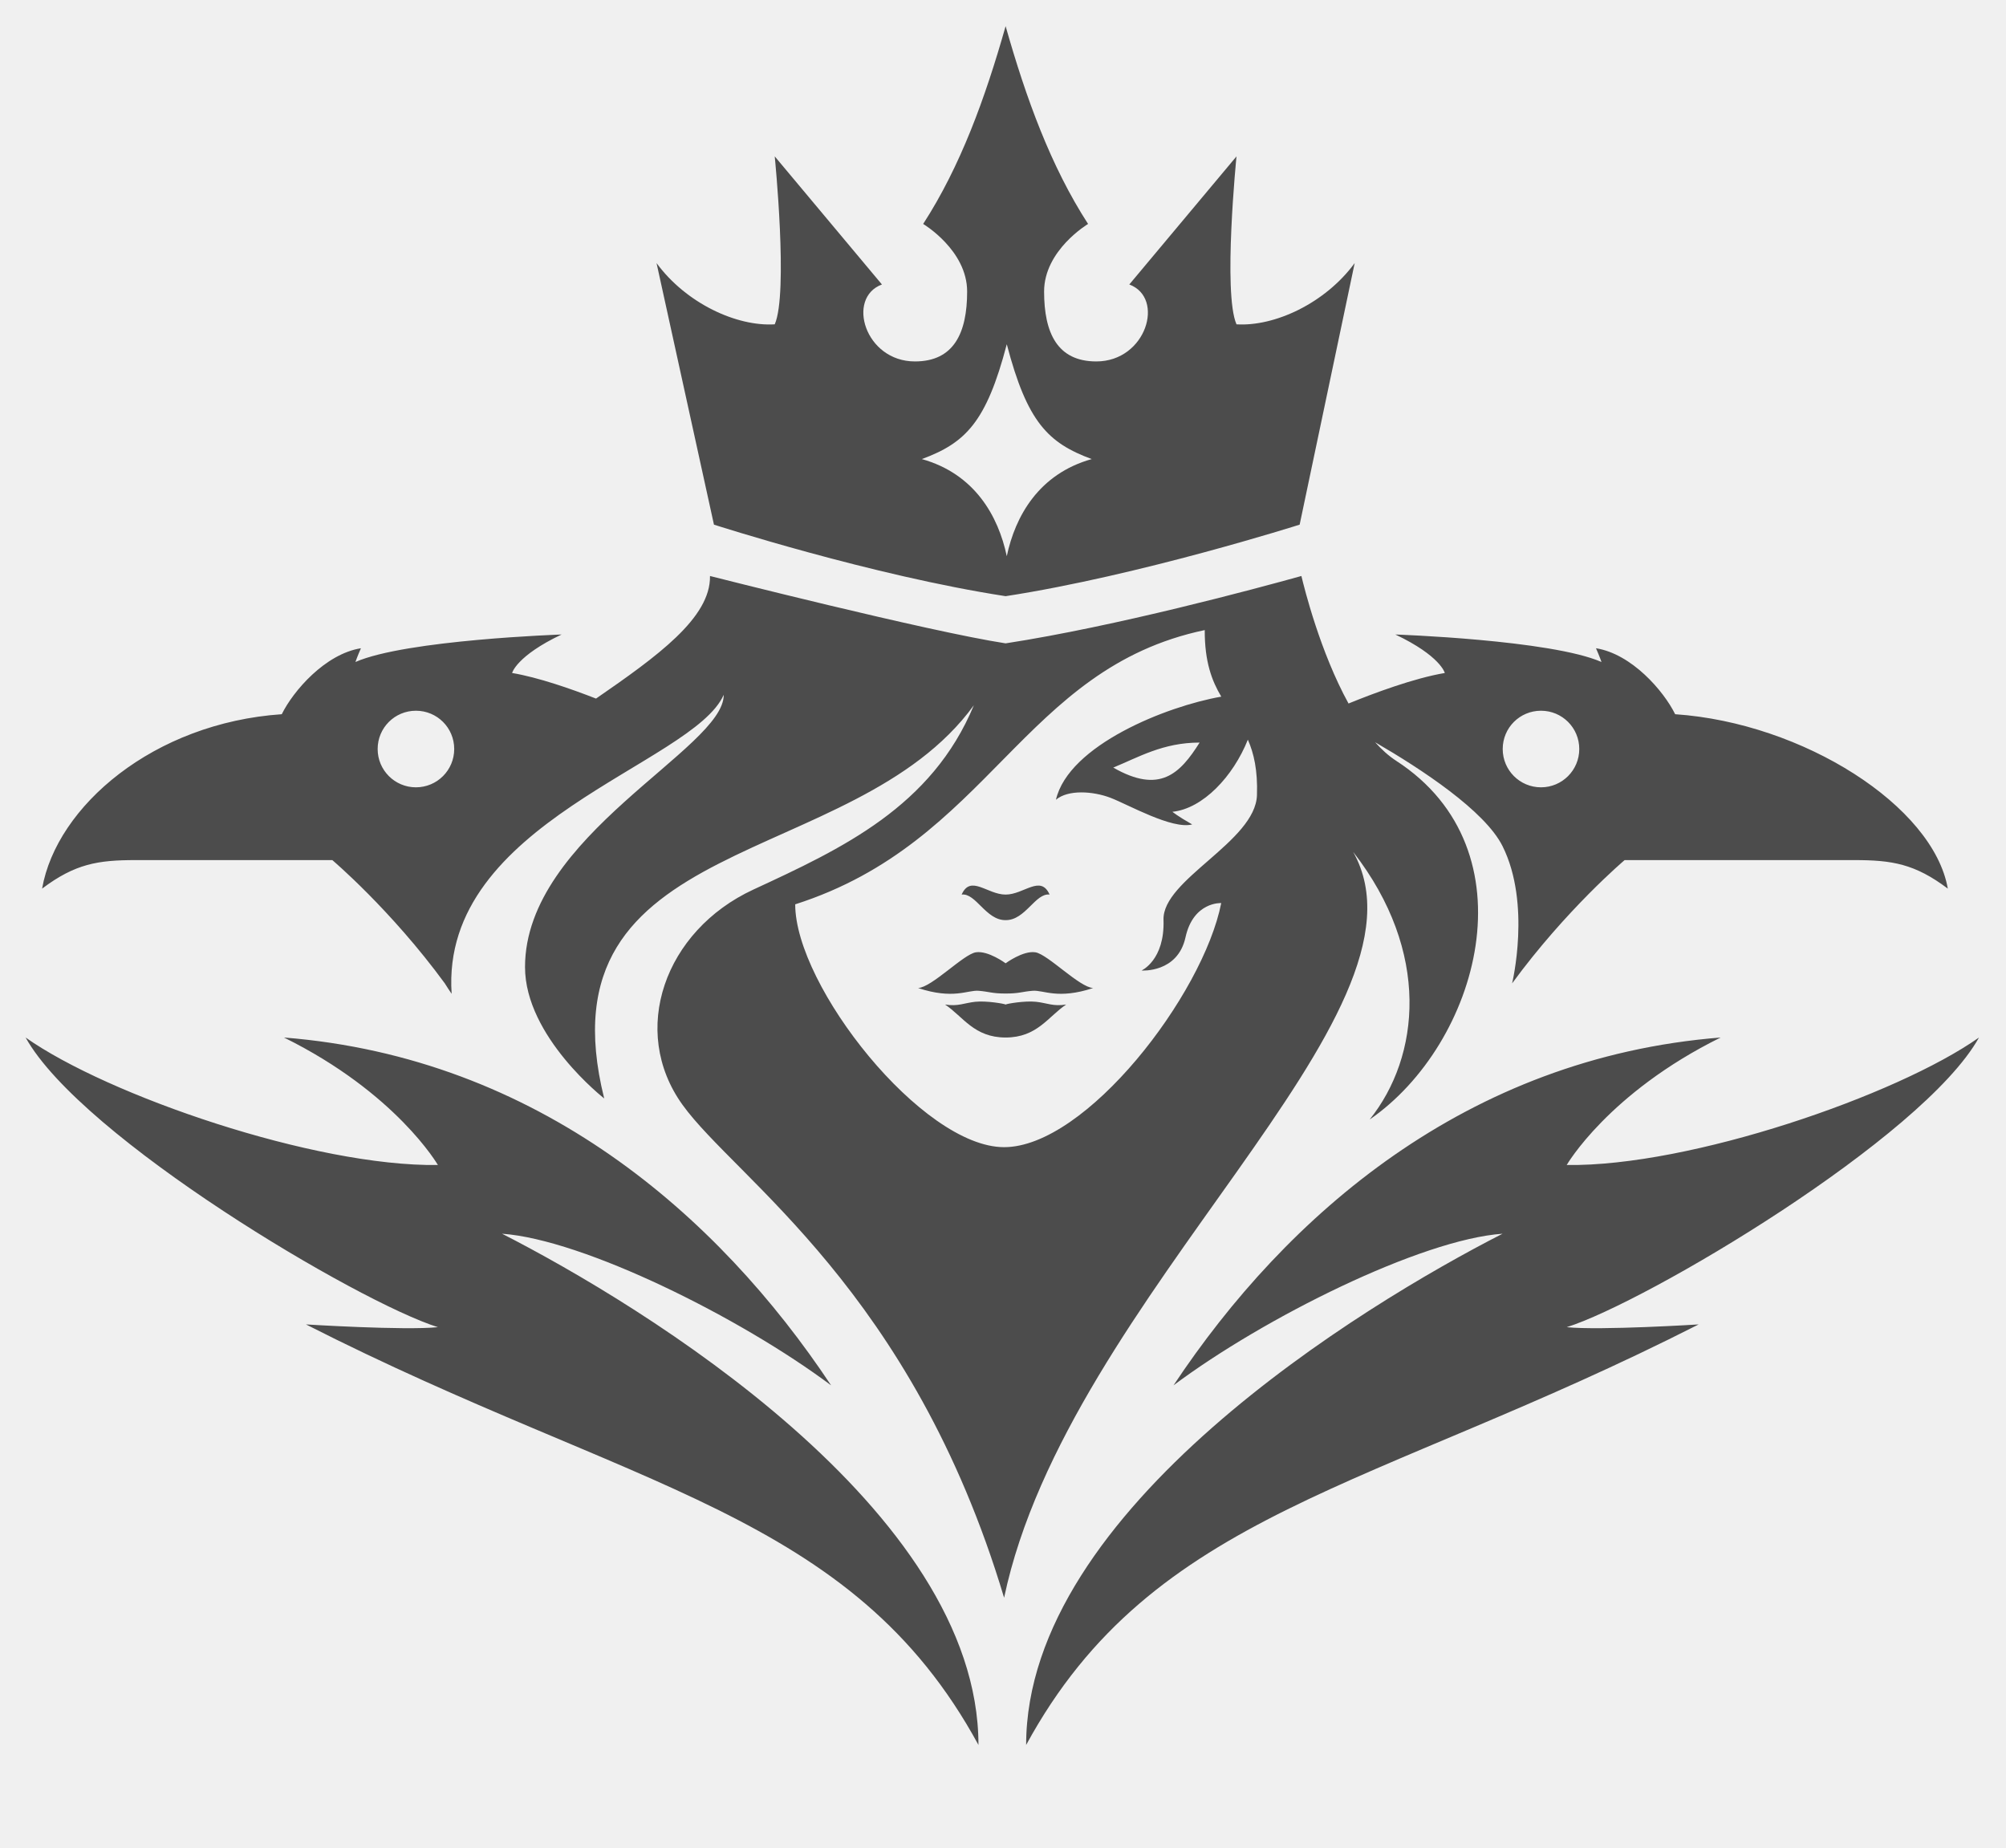
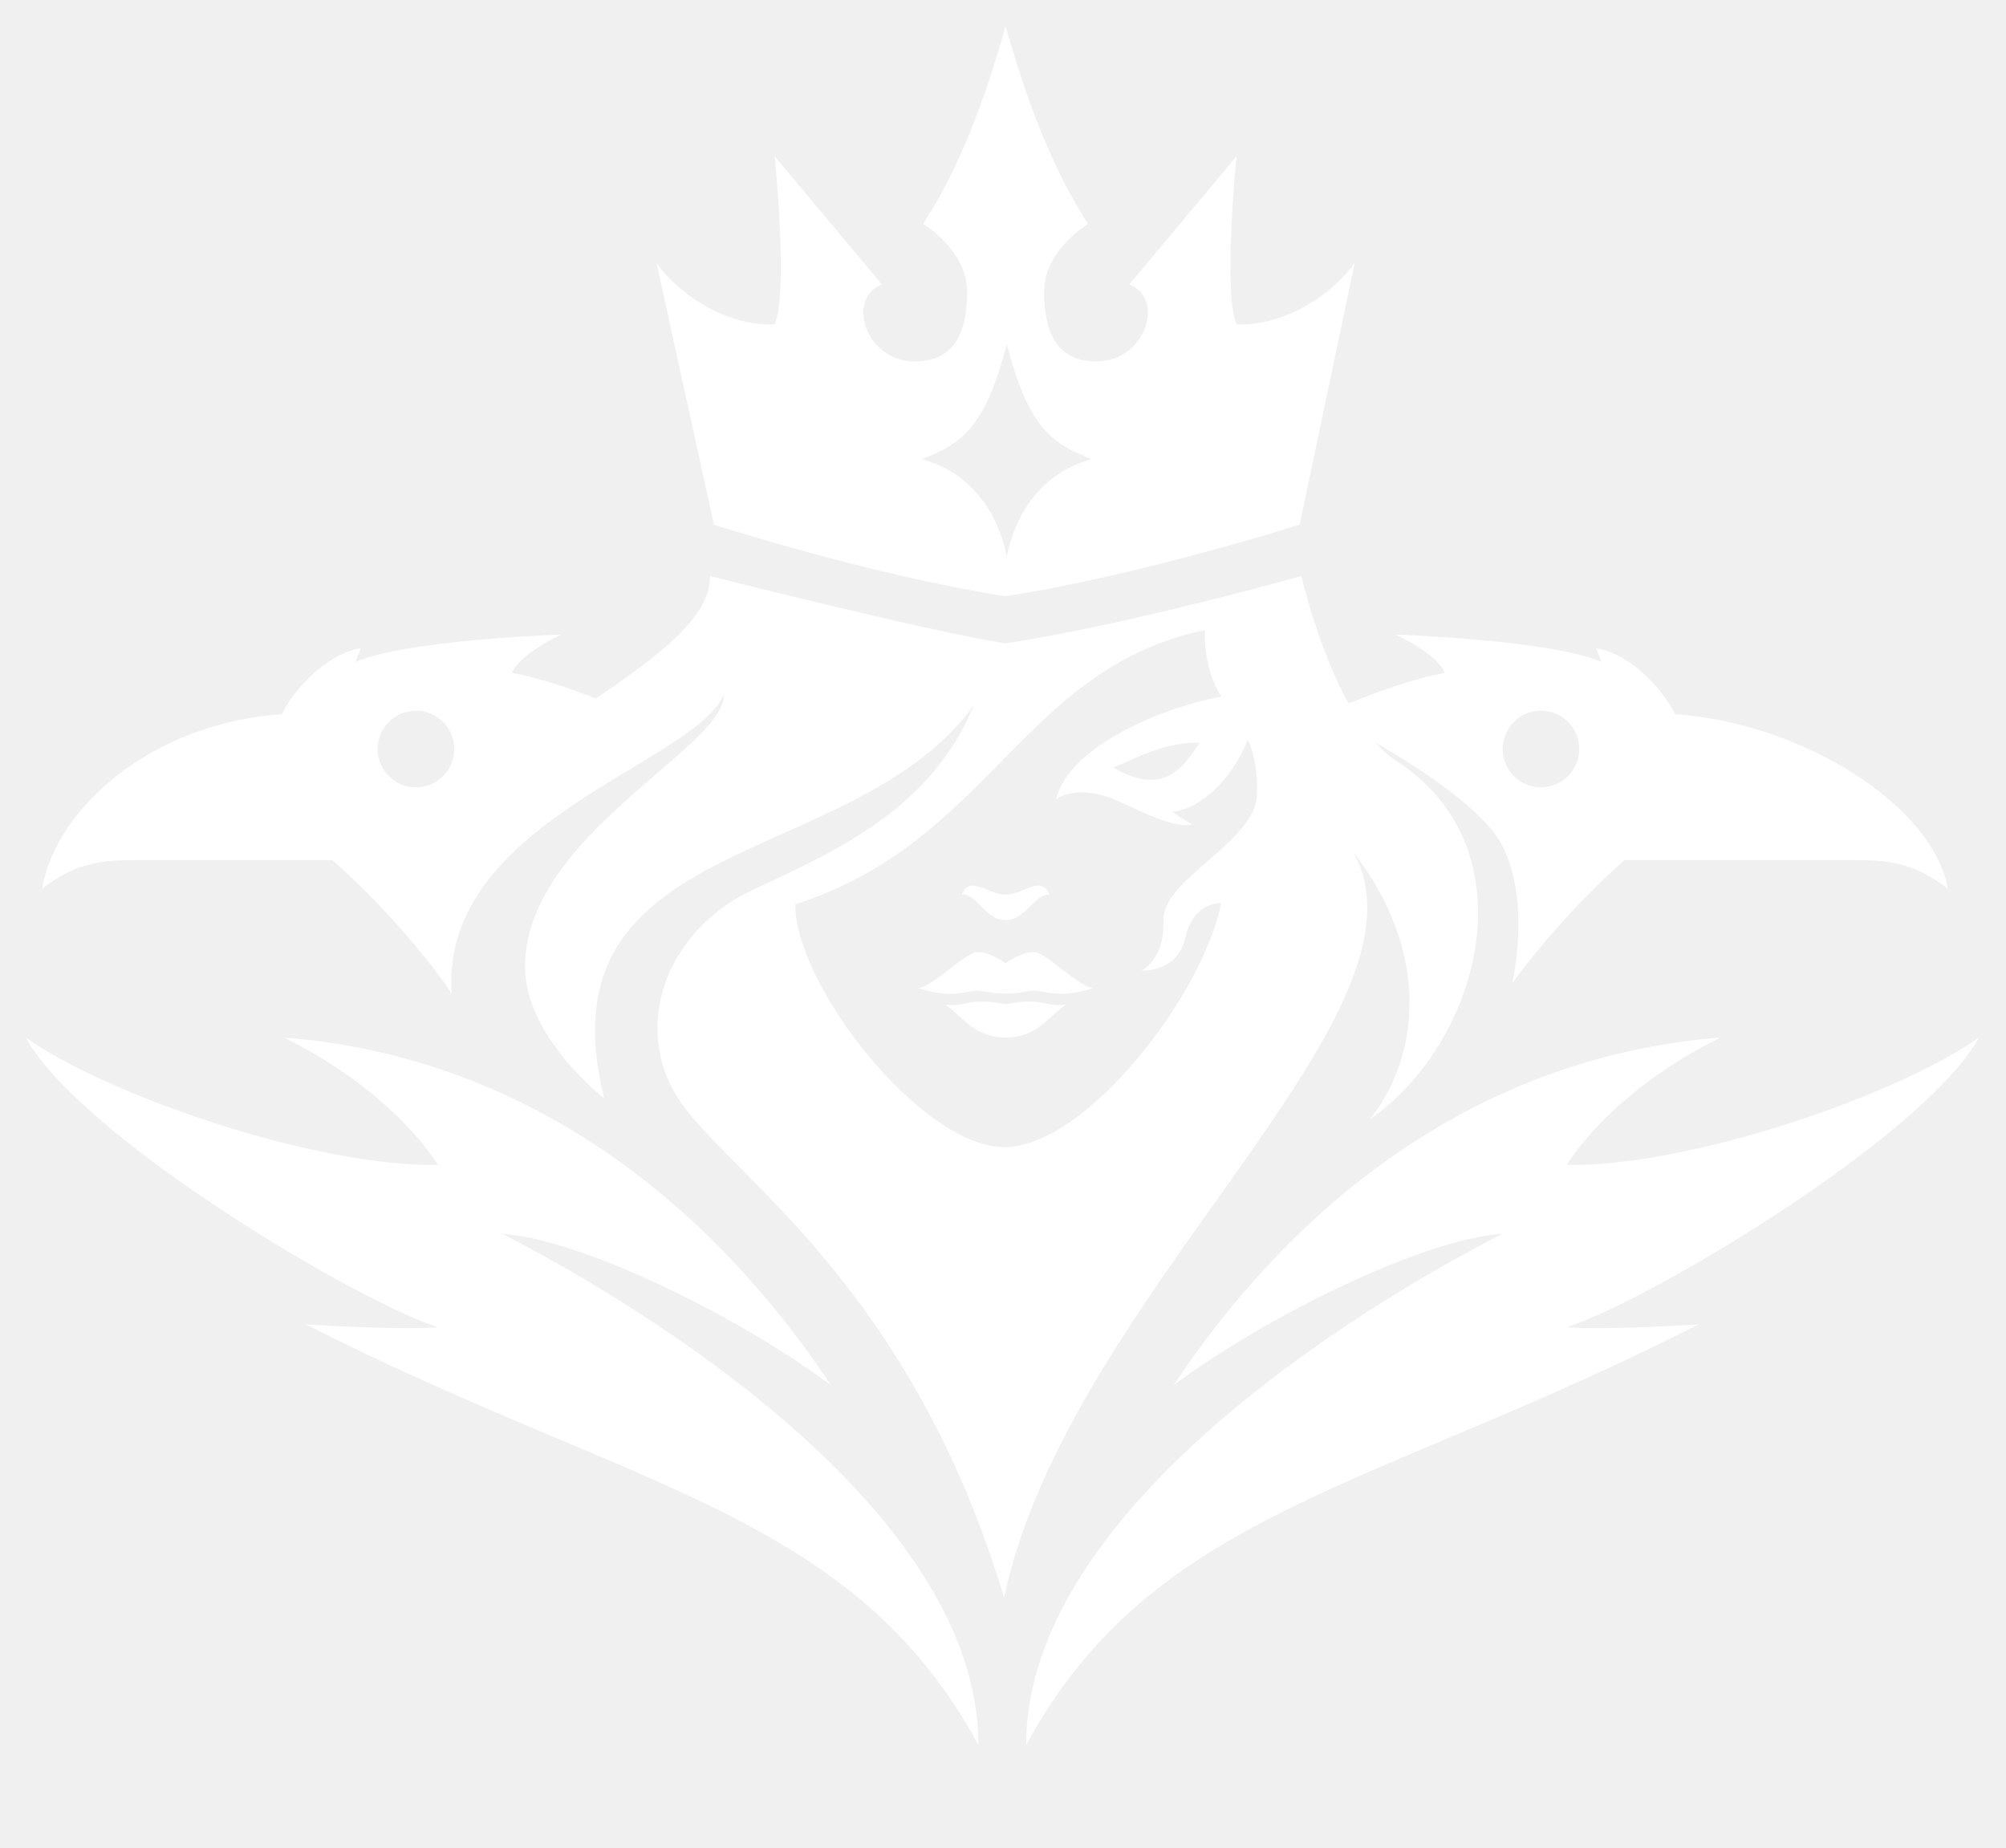
<svg xmlns="http://www.w3.org/2000/svg" width="100%" height="100%" viewBox="0 0 848 781" version="1.1" xml:space="preserve" style="fill-rule:evenodd;clip-rule:evenodd;stroke-linejoin:round;stroke-miterlimit:2;">
  <g transform="matrix(1,0,0,1,-1973.642,-186.2101)">
    <g id="CROW-QUEEN" transform="matrix(0.828125,0,0,0.50819,1973.642,186.2101)">
      <rect x="0" y="0" width="1024" height="1536" style="fill:none;" />
      <g transform="matrix(1.403061,0,0,2.286369,-2892.669,-487.3648)">
-         <path d="M2223.52,570.926C2203.886,544.088 2182.586,526.072 2182.586,526.072L2111,526.072C2097.324,526.072 2089.018,527.403 2077,536.451C2082.276,506.408 2117.608,476.185 2164.198,473C2168.389,464.487 2180.021,451.072 2193,449C2191.613,452.168 2191,454 2191,454C2209.459,445.928 2266,444 2266,444C2249.533,451.817 2248,458 2248,458C2257.542,459.612 2269.479,463.778 2278.535,467.312C2300.82,451.926 2320.274,437.929 2320,422.714C2320,422.714 2399.254,442.866 2427.553,447.221C2467.823,441.024 2518.723,427.291 2535.168,422.714C2536.203,427.089 2541.994,450.372 2552.315,469.106C2561.578,465.328 2576.12,459.897 2587.346,458C2587.346,458 2585.813,451.817 2569.346,444C2569.346,444 2625.887,445.928 2644.346,454C2644.346,454 2643.733,452.168 2642.346,449C2655.325,451.072 2666.957,464.487 2671.148,473C2717.738,476.185 2765.07,506.408 2770.346,536.451C2758.328,527.403 2750.022,526.072 2736.346,526.072L2652.76,526.072C2652.76,526.072 2631.46,544.088 2611.826,570.926C2611.826,570.926 2618.841,542.007 2608.346,521C2601.908,508.113 2578.851,492.974 2561.987,483.195C2564.395,485.895 2566.96,488.203 2569.68,489.967C2619.805,522.454 2599.758,593.041 2560,620.454C2578.354,597.569 2582.298,559.523 2554,523.094C2587.107,582.126 2450.234,684.072 2427,794.438C2393.503,682.583 2329.375,642.027 2310,615.102C2290.625,588.176 2303.465,551.748 2335.782,536.794C2368.099,521.84 2400.669,506.667 2416,469.739C2371.911,530.404 2257.18,515.162 2281.508,612.789C2281.508,612.789 2252.688,590.33 2252.701,564.961C2252.726,517.11 2325.187,485.497 2324.991,465.939C2313.82,491.343 2221.732,512.074 2226,574.715C2225.119,573.44 2224.293,572.177 2223.52,570.926ZM2506.016,466.61C2502.643,460.95 2499.952,454.033 2500,442.39C2433.484,456.371 2421.906,519.481 2351,542.166C2351,571.929 2397.237,630.512 2427,630.512C2456.763,630.512 2499.386,575.182 2506,541.702C2506,541.702 2495.862,541.128 2493,554.171C2490.138,567.214 2477,566.245 2477,566.245C2477,566.245 2485.491,562.48 2485,547.819C2484.509,533.157 2518.44,519.367 2519,502.438C2519.299,493.407 2517.873,487.221 2515.685,482.258C2510.363,495.621 2499.351,507.35 2488.241,508.499C2488.241,508.499 2490.147,510.107 2495.436,513.098C2488.127,515.006 2472.18,505.892 2465.757,503.427C2459.334,500.963 2450.269,500.37 2445.862,504.121C2450.472,484.256 2486.141,470.065 2506.016,466.61ZM2427.553,574.619C2422.492,574.619 2421.697,573.942 2417.701,573.619C2413.704,573.297 2408.576,576.862 2395.701,572.619C2400.732,572.363 2412.224,560.314 2416.726,559.619C2421.227,558.925 2427.553,563.619 2427.553,563.619C2427.553,563.619 2433.879,558.925 2438.381,559.619C2442.882,560.314 2454.374,572.363 2459.406,572.619C2446.53,576.862 2441.402,573.297 2437.406,573.619C2433.409,573.942 2432.614,574.619 2427.553,574.619ZM2427.553,547.916C2420.361,547.997 2416.733,537.96 2411.553,538.619C2414.82,531.252 2420.893,538.619 2427.553,538.619C2434.214,538.619 2440.286,531.252 2443.553,538.619C2438.373,537.96 2434.745,547.997 2427.553,547.916ZM2427.553,590.619C2416.089,590.619 2412.109,583.044 2405.526,578.619C2410.242,579.389 2412.457,578.05 2416.526,577.619C2420.596,577.189 2427.161,578.338 2427.553,578.619C2427.945,578.338 2434.511,577.189 2438.58,577.619C2442.649,578.05 2444.864,579.389 2449.58,578.619C2442.997,583.044 2439.017,590.619 2427.553,590.619ZM2199.085,485.665C2199.085,493.363 2205.319,499.597 2213.007,499.597C2220.715,499.597 2226.938,493.363 2226.938,485.665C2226.938,477.926 2220.715,471.733 2213.007,471.733C2205.319,471.733 2199.085,477.926 2199.085,485.665ZM2636.261,485.665C2636.261,477.926 2630.027,471.733 2622.339,471.733C2614.631,471.733 2608.408,477.926 2608.408,485.665C2608.408,493.363 2614.631,499.597 2622.339,499.597C2630.027,499.597 2636.261,493.363 2636.261,485.665ZM2466.713,492.413C2483.625,502.116 2490.996,494.653 2498.134,483.317C2484.738,483.317 2475.795,488.722 2466.713,492.413ZM2427.553,430.057C2378.832,422.56 2321.438,404.032 2321.438,404.032L2300.553,308.873C2311.33,323.545 2329.736,332.019 2343.553,331.155C2348.537,319.885 2343.553,270.053 2343.553,270.053L2382.553,316.656C2369.47,321.53 2376.37,344.655 2394.553,344.655C2408.737,344.655 2413.553,334.293 2413.553,319.222C2413.553,304.151 2397.553,294.637 2397.553,294.637C2411.111,273.695 2420.13,248.87 2427.553,222.68C2434.976,248.87 2443.995,273.695 2457.553,294.637C2457.553,294.637 2441.553,304.151 2441.553,319.222C2441.553,334.293 2446.37,344.655 2460.553,344.655C2478.737,344.655 2485.636,321.53 2472.553,316.656L2511.553,270.053C2511.553,270.053 2506.569,319.885 2511.553,331.155C2525.371,332.019 2543.777,323.545 2554.553,308.873L2534.529,404.032C2534.529,404.032 2476.274,422.56 2427.553,430.057ZM2458.879,380.179C2443.023,374.309 2435.419,366.812 2427.981,338.417L2427.981,338.379L2427.976,338.398L2427.971,338.379L2427.971,338.417C2420.534,366.812 2412.93,374.309 2397.074,380.179C2416.311,385.56 2424.906,400.938 2427.971,415.497L2427.971,415.543L2427.976,415.52L2427.981,415.543L2427.981,415.497C2431.046,400.938 2439.642,385.56 2458.879,380.179ZM2364.057,717.164C2331.167,692.554 2274.002,664.106 2244.336,662C2295.145,687.945 2417.645,762.329 2417.673,848C2371.444,762.969 2291.956,755.478 2173,695C2173,695 2208.816,697.24 2221,696C2192.235,686.991 2091.445,627.304 2071,590.619C2100.886,611.721 2176.188,637.64 2221,637C2221,637 2205.879,610.814 2165,590.619C2257.408,597.96 2322.928,655.224 2364.057,717.164ZM2488.636,717.164C2529.765,655.224 2595.285,597.96 2687.693,590.619C2646.813,610.814 2631.693,637 2631.693,637C2676.505,637.64 2751.807,611.721 2781.693,590.619C2761.248,627.304 2660.458,686.991 2631.693,696C2643.876,697.24 2679.693,695 2679.693,695C2560.737,755.478 2481.248,762.969 2435.02,848C2435.048,762.329 2557.548,687.945 2608.356,662C2578.69,664.106 2521.526,692.554 2488.636,717.164Z" style="fill:rgb(76,76,76);" />
+         <path d="M2223.52,570.926C2203.886,544.088 2182.586,526.072 2182.586,526.072L2111,526.072C2097.324,526.072 2089.018,527.403 2077,536.451C2082.276,506.408 2117.608,476.185 2164.198,473C2168.389,464.487 2180.021,451.072 2193,449C2191.613,452.168 2191,454 2191,454C2209.459,445.928 2266,444 2266,444C2249.533,451.817 2248,458 2248,458C2257.542,459.612 2269.479,463.778 2278.535,467.312C2300.82,451.926 2320.274,437.929 2320,422.714C2320,422.714 2399.254,442.866 2427.553,447.221C2467.823,441.024 2518.723,427.291 2535.168,422.714C2536.203,427.089 2541.994,450.372 2552.315,469.106C2561.578,465.328 2576.12,459.897 2587.346,458C2587.346,458 2585.813,451.817 2569.346,444C2569.346,444 2625.887,445.928 2644.346,454C2644.346,454 2643.733,452.168 2642.346,449C2655.325,451.072 2666.957,464.487 2671.148,473C2717.738,476.185 2765.07,506.408 2770.346,536.451C2758.328,527.403 2750.022,526.072 2736.346,526.072L2652.76,526.072C2652.76,526.072 2631.46,544.088 2611.826,570.926C2611.826,570.926 2618.841,542.007 2608.346,521C2601.908,508.113 2578.851,492.974 2561.987,483.195C2564.395,485.895 2566.96,488.203 2569.68,489.967C2619.805,522.454 2599.758,593.041 2560,620.454C2578.354,597.569 2582.298,559.523 2554,523.094C2587.107,582.126 2450.234,684.072 2427,794.438C2393.503,682.583 2329.375,642.027 2310,615.102C2290.625,588.176 2303.465,551.748 2335.782,536.794C2368.099,521.84 2400.669,506.667 2416,469.739C2371.911,530.404 2257.18,515.162 2281.508,612.789C2281.508,612.789 2252.688,590.33 2252.701,564.961C2252.726,517.11 2325.187,485.497 2324.991,465.939C2313.82,491.343 2221.732,512.074 2226,574.715C2225.119,573.44 2224.293,572.177 2223.52,570.926ZM2506.016,466.61C2502.643,460.95 2499.952,454.033 2500,442.39C2433.484,456.371 2421.906,519.481 2351,542.166C2351,571.929 2397.237,630.512 2427,630.512C2456.763,630.512 2499.386,575.182 2506,541.702C2506,541.702 2495.862,541.128 2493,554.171C2490.138,567.214 2477,566.245 2477,566.245C2477,566.245 2485.491,562.48 2485,547.819C2484.509,533.157 2518.44,519.367 2519,502.438C2519.299,493.407 2517.873,487.221 2515.685,482.258C2510.363,495.621 2499.351,507.35 2488.241,508.499C2488.241,508.499 2490.147,510.107 2495.436,513.098C2488.127,515.006 2472.18,505.892 2465.757,503.427C2459.334,500.963 2450.269,500.37 2445.862,504.121C2450.472,484.256 2486.141,470.065 2506.016,466.61ZM2427.553,574.619C2422.492,574.619 2421.697,573.942 2417.701,573.619C2413.704,573.297 2408.576,576.862 2395.701,572.619C2400.732,572.363 2412.224,560.314 2416.726,559.619C2421.227,558.925 2427.553,563.619 2427.553,563.619C2427.553,563.619 2433.879,558.925 2438.381,559.619C2442.882,560.314 2454.374,572.363 2459.406,572.619C2446.53,576.862 2441.402,573.297 2437.406,573.619C2433.409,573.942 2432.614,574.619 2427.553,574.619ZM2427.553,547.916C2420.361,547.997 2416.733,537.96 2411.553,538.619C2414.82,531.252 2420.893,538.619 2427.553,538.619C2434.214,538.619 2440.286,531.252 2443.553,538.619C2438.373,537.96 2434.745,547.997 2427.553,547.916ZM2427.553,590.619C2416.089,590.619 2412.109,583.044 2405.526,578.619C2410.242,579.389 2412.457,578.05 2416.526,577.619C2420.596,577.189 2427.161,578.338 2427.553,578.619C2427.945,578.338 2434.511,577.189 2438.58,577.619C2442.649,578.05 2444.864,579.389 2449.58,578.619C2442.997,583.044 2439.017,590.619 2427.553,590.619ZM2199.085,485.665C2199.085,493.363 2205.319,499.597 2213.007,499.597C2220.715,499.597 2226.938,493.363 2226.938,485.665C2226.938,477.926 2220.715,471.733 2213.007,471.733C2205.319,471.733 2199.085,477.926 2199.085,485.665ZM2636.261,485.665C2636.261,477.926 2630.027,471.733 2622.339,471.733C2614.631,471.733 2608.408,477.926 2608.408,485.665C2608.408,493.363 2614.631,499.597 2622.339,499.597C2630.027,499.597 2636.261,493.363 2636.261,485.665ZM2466.713,492.413C2483.625,502.116 2490.996,494.653 2498.134,483.317C2484.738,483.317 2475.795,488.722 2466.713,492.413ZM2427.553,430.057C2378.832,422.56 2321.438,404.032 2321.438,404.032L2300.553,308.873C2311.33,323.545 2329.736,332.019 2343.553,331.155C2348.537,319.885 2343.553,270.053 2343.553,270.053L2382.553,316.656C2369.47,321.53 2376.37,344.655 2394.553,344.655C2408.737,344.655 2413.553,334.293 2413.553,319.222C2413.553,304.151 2397.553,294.637 2397.553,294.637C2411.111,273.695 2420.13,248.87 2427.553,222.68C2434.976,248.87 2443.995,273.695 2457.553,294.637C2457.553,294.637 2441.553,304.151 2441.553,319.222C2441.553,334.293 2446.37,344.655 2460.553,344.655C2478.737,344.655 2485.636,321.53 2472.553,316.656L2511.553,270.053C2511.553,270.053 2506.569,319.885 2511.553,331.155C2525.371,332.019 2543.777,323.545 2554.553,308.873L2534.529,404.032C2534.529,404.032 2476.274,422.56 2427.553,430.057ZM2458.879,380.179C2443.023,374.309 2435.419,366.812 2427.981,338.417L2427.981,338.379L2427.976,338.398L2427.971,338.379L2427.971,338.417C2420.534,366.812 2412.93,374.309 2397.074,380.179C2416.311,385.56 2424.906,400.938 2427.971,415.497L2427.971,415.543L2427.976,415.52L2427.981,415.543L2427.981,415.497C2431.046,400.938 2439.642,385.56 2458.879,380.179ZM2364.057,717.164C2331.167,692.554 2274.002,664.106 2244.336,662C2295.145,687.945 2417.645,762.329 2417.673,848C2371.444,762.969 2291.956,755.478 2173,695C2173,695 2208.816,697.24 2221,696C2192.235,686.991 2091.445,627.304 2071,590.619C2100.886,611.721 2176.188,637.64 2221,637C2221,637 2205.879,610.814 2165,590.619C2257.408,597.96 2322.928,655.224 2364.057,717.164ZM2488.636,717.164C2529.765,655.224 2595.285,597.96 2687.693,590.619C2646.813,610.814 2631.693,637 2631.693,637C2676.505,637.64 2751.807,611.721 2781.693,590.619C2761.248,627.304 2660.458,686.991 2631.693,696C2643.876,697.24 2679.693,695 2679.693,695C2560.737,755.478 2481.248,762.969 2435.02,848C2435.048,762.329 2557.548,687.945 2608.356,662C2578.69,664.106 2521.526,692.554 2488.636,717.164Z" style="fill:white;" />
      </g>
    </g>
  </g>
</svg>
